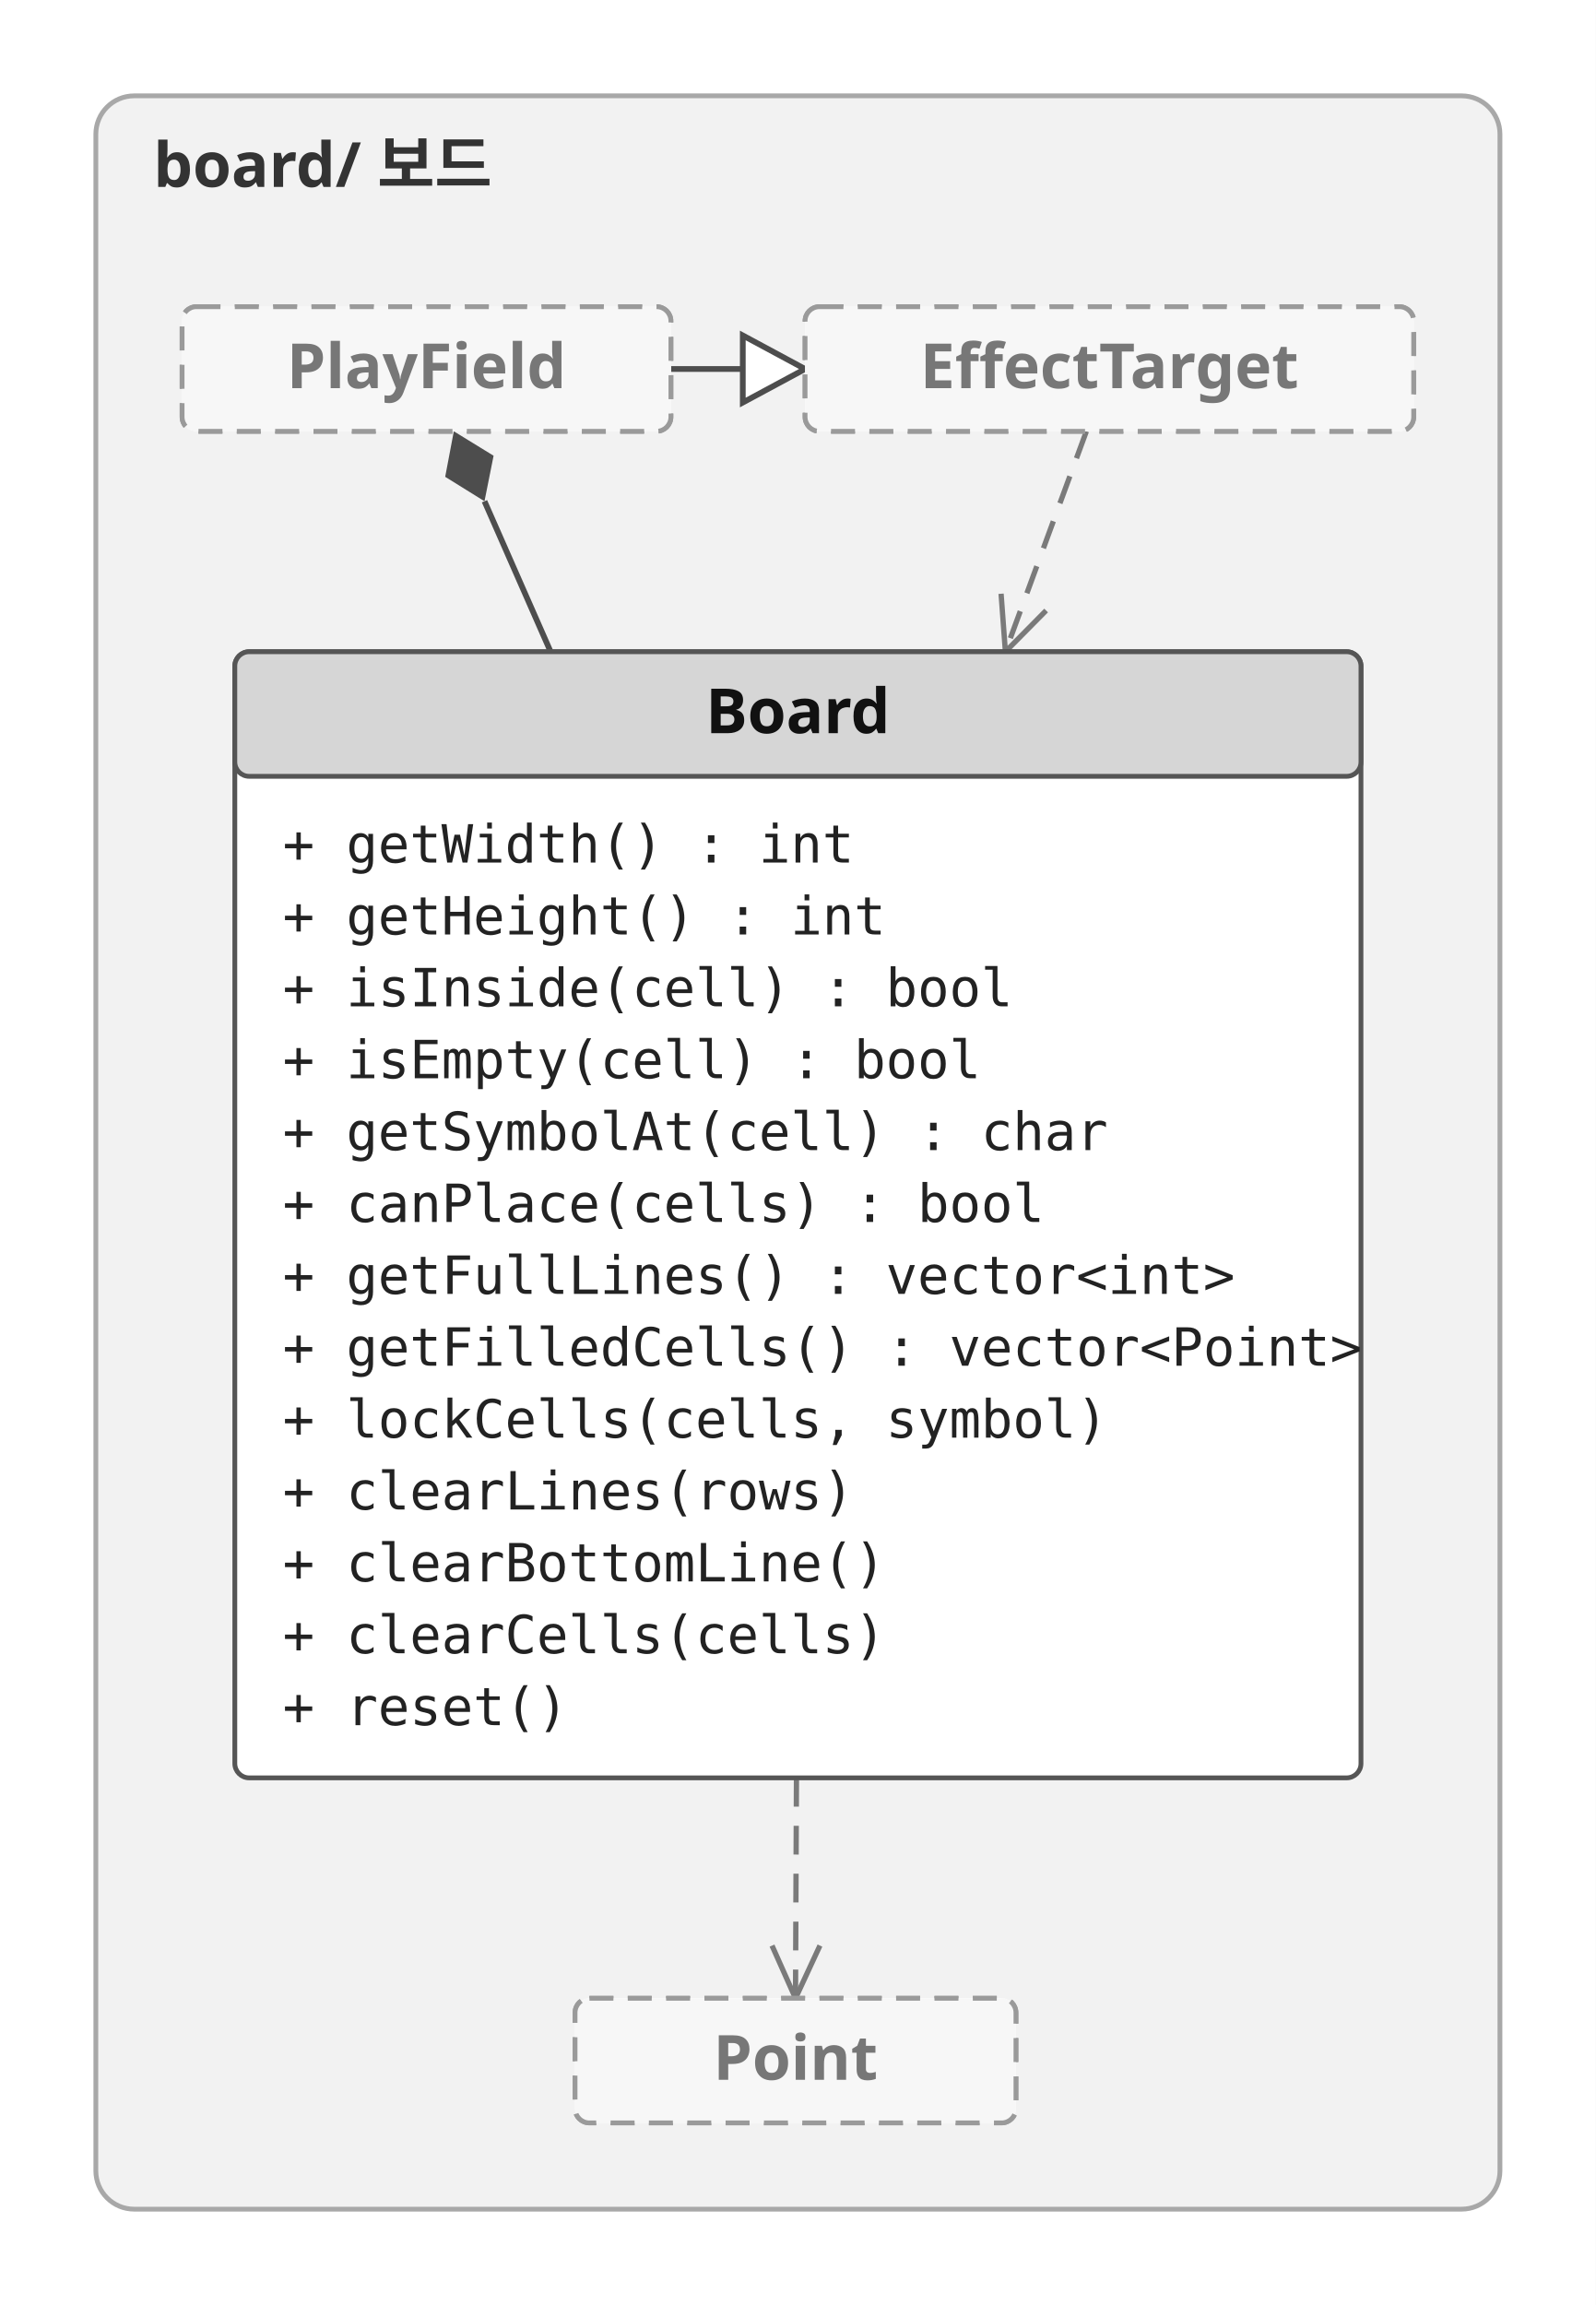
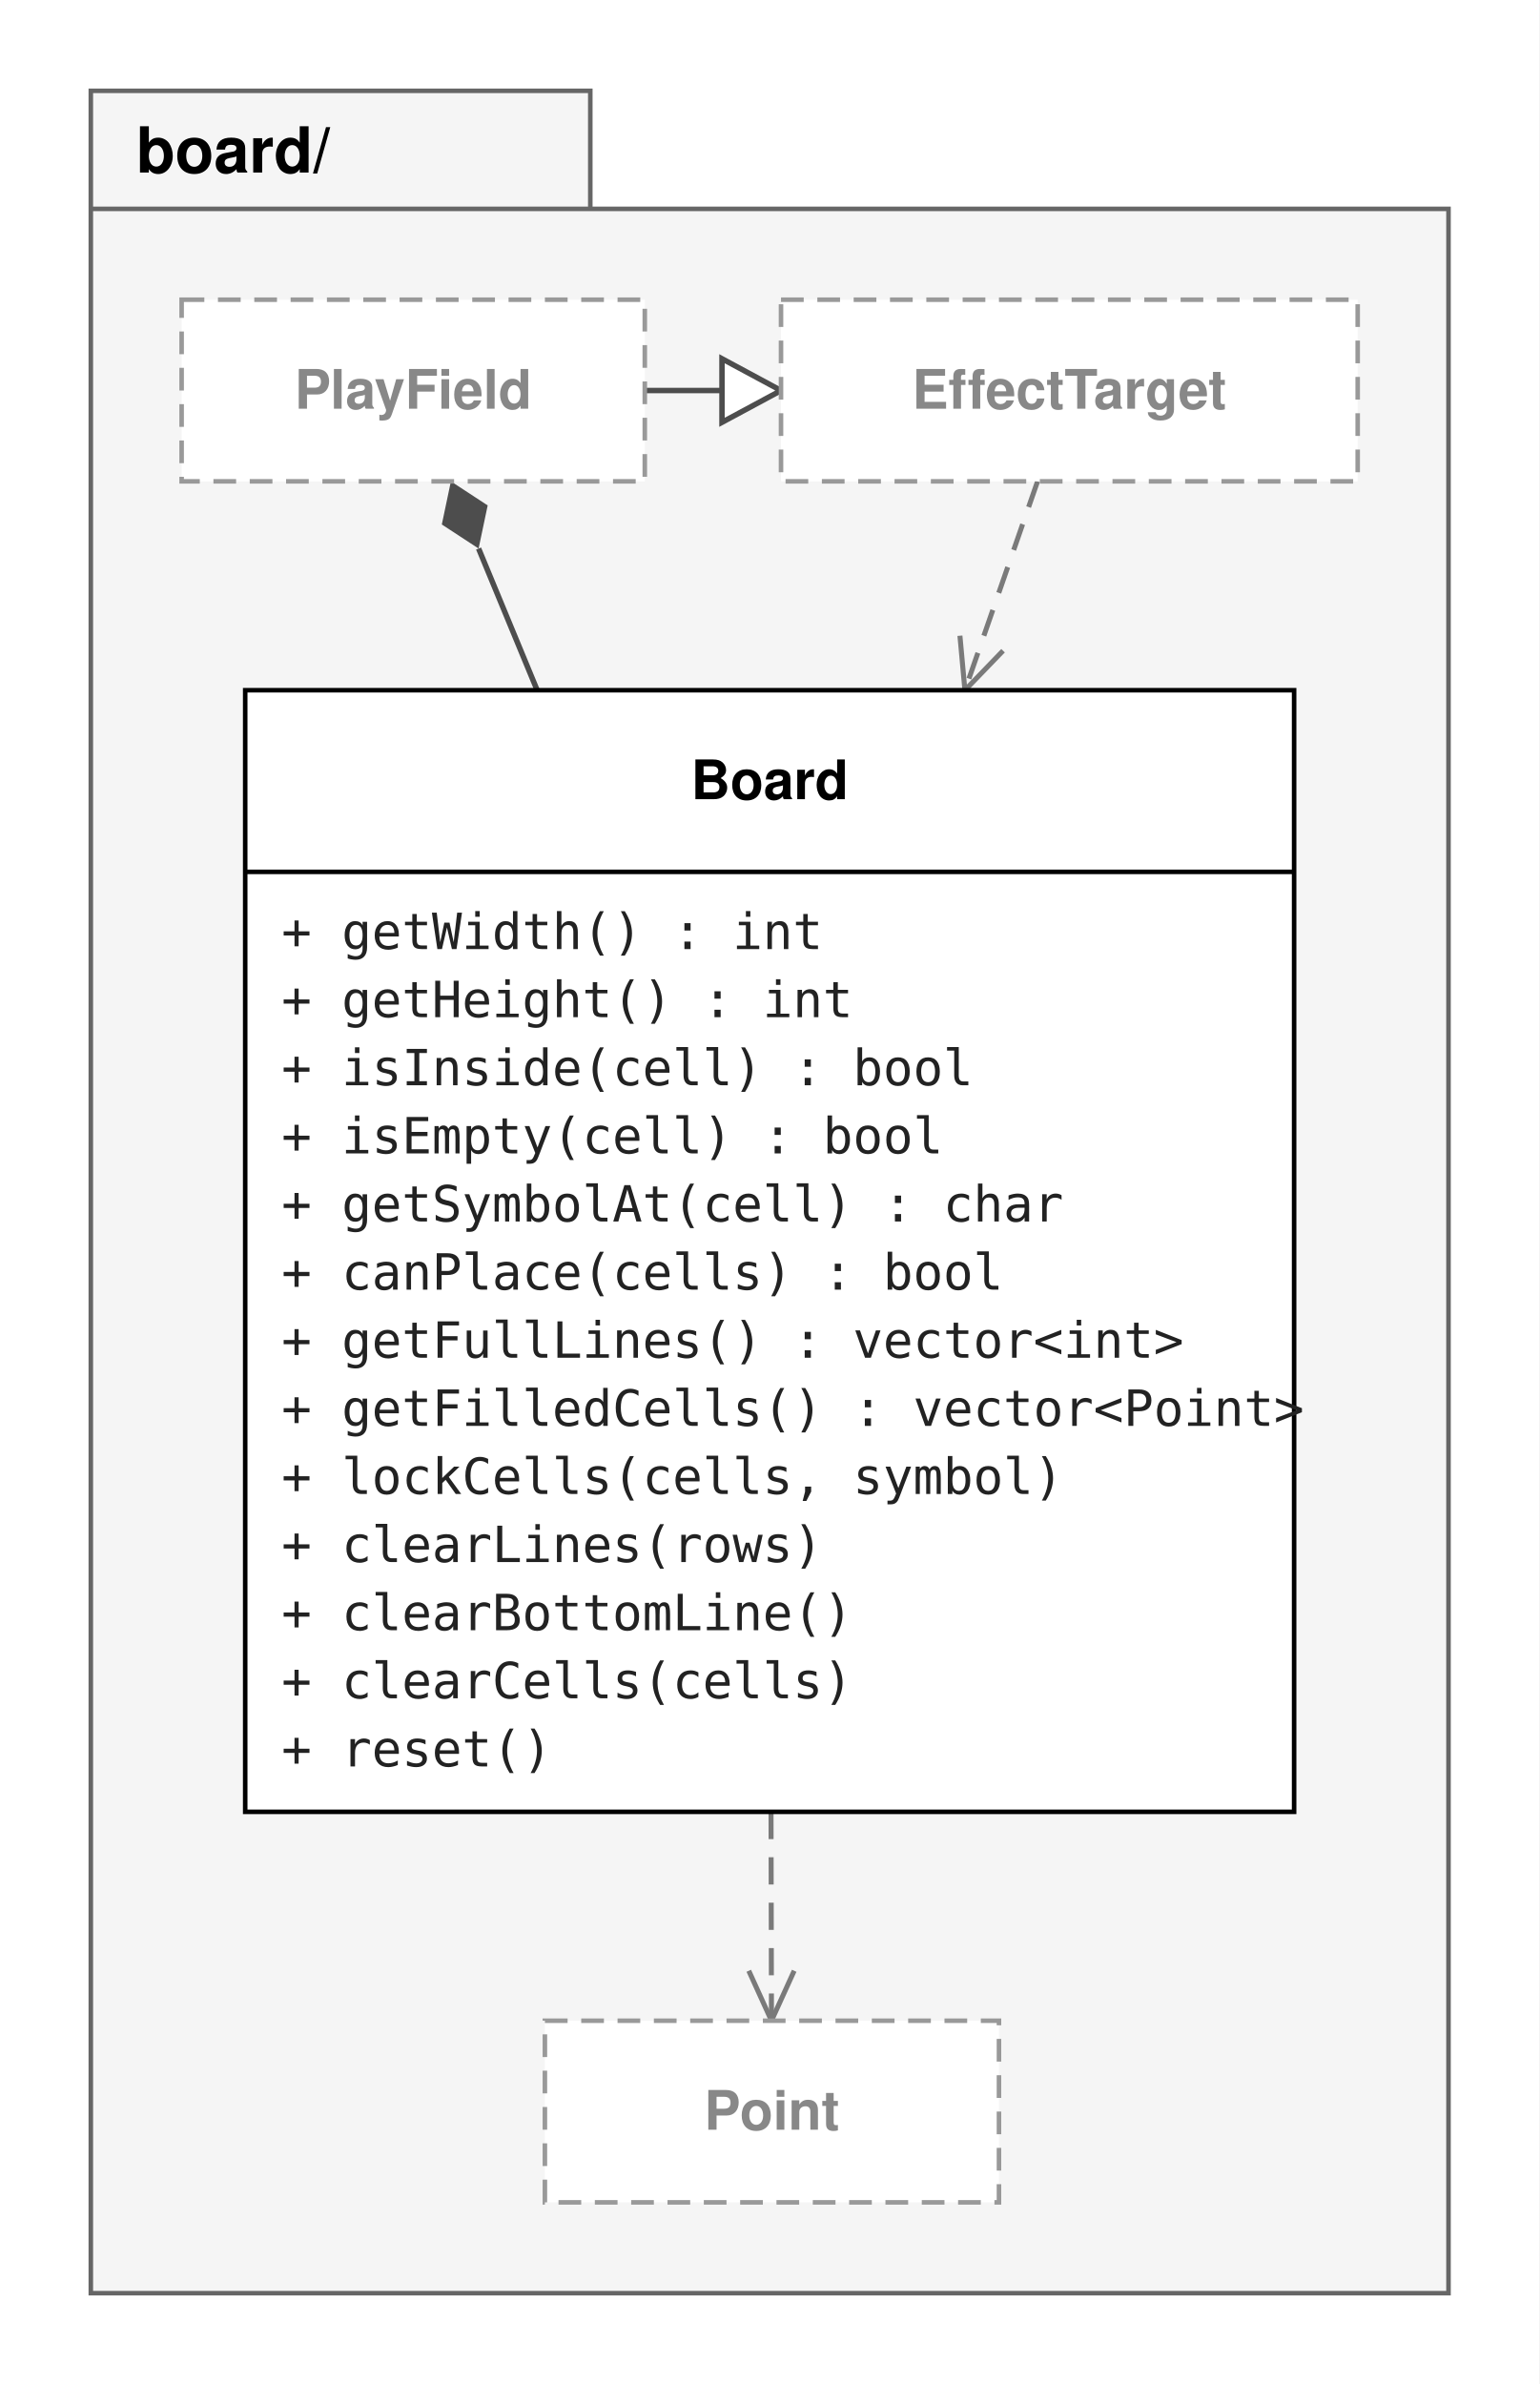
- <svg xmlns="http://www.w3.org/2000/svg" width="333" height="481" viewBox="-20 -20 333 481">
-   <rect x="-20" y="-20" width="333" height="481" fill="#ffffff" />
-   <rect x="0" y="0" width="293" height="441" rx="8" fill="#f2f2f2" stroke="#a8a8a8" />
-   <text x="12.0" y="19.0" font-family="'Malgun Gothic', 'Apple SD Gothic Neo', 'Noto Sans KR', sans-serif" font-size="13" font-weight="bold" font-style="normal" text-anchor="start" fill="#333">board/  보드</text>
-   <line x1="120.0" y1="57.0" x2="135.0" y2="57.0" stroke="#4d4d4d" stroke-width="1.2" />
-   <polygon points="148.0,57.0 135.0,64.0 135.0,50.0" fill="#ffffff" stroke="#4d4d4d" stroke-width="1.2" />
-   <line x1="81.1" y1="84.6" x2="94.9" y2="116.0" stroke="#4d4d4d" stroke-width="1.2" />
-   <polygon points="74.7,70.0 72.9,79.5 81.1,84.6 83.0,75.1" fill="#4d4d4d" />
-   <line x1="146.2" y1="351.0" x2="146.0" y2="397.0" stroke="#7a7a7a" stroke-width="1.1" stroke-dasharray="6 4" />
-   <polyline points="141.1,386.0 146.0,397.0 151.1,386.0" fill="none" stroke="#7a7a7a" stroke-width="1.1" />
-   <line x1="206.7" y1="70.0" x2="189.8" y2="116.0" stroke="#7a7a7a" stroke-width="1.1" stroke-dasharray="6 4" />
-   <polyline points="188.9,103.9 189.8,116.0 198.3,107.4" fill="none" stroke="#7a7a7a" stroke-width="1.1" />
-   <rect x="18" y="44" width="102" height="26" rx="3" fill="#ffffff" stroke="#9a9a9a" stroke-dasharray="5 3" />
-   <rect x="18" y="44" width="102" height="26" rx="3" fill="#f7f7f7" stroke="#9a9a9a" stroke-dasharray="5 3" />
-   <text x="69.0" y="61.0" font-family="'Malgun Gothic', 'Apple SD Gothic Neo', 'Noto Sans KR', sans-serif" font-size="13" font-weight="bold" font-style="normal" text-anchor="middle" fill="#777">PlayField</text>
-   <rect x="148" y="44" width="127" height="26" rx="3" fill="#ffffff" stroke="#9a9a9a" stroke-dasharray="5 3" />
-   <rect x="148" y="44" width="127" height="26" rx="3" fill="#f7f7f7" stroke="#9a9a9a" stroke-dasharray="5 3" />
-   <text x="211.5" y="61.0" font-family="'Malgun Gothic', 'Apple SD Gothic Neo', 'Noto Sans KR', sans-serif" font-size="13" font-weight="bold" font-style="normal" text-anchor="middle" fill="#777">EffectTarget</text>
-   <rect x="29" y="116" width="235" height="235" rx="3" fill="#ffffff" stroke="#555" />
-   <rect x="29" y="116" width="235" height="26" rx="3" fill="#d6d6d6" stroke="#555" />
-   <text x="146.5" y="133.0" font-family="'Malgun Gothic', 'Apple SD Gothic Neo', 'Noto Sans KR', sans-serif" font-size="13" font-weight="bold" font-style="normal" text-anchor="middle" fill="#111">Board</text>
-   <text x="39.0" y="160.0" font-family="Consolas, Menlo, 'D2Coding', monospace" font-size="11" font-weight="normal" font-style="normal" text-anchor="start" fill="#222">+ getWidth() : int</text>
-   <text x="39.0" y="175.0" font-family="Consolas, Menlo, 'D2Coding', monospace" font-size="11" font-weight="normal" font-style="normal" text-anchor="start" fill="#222">+ getHeight() : int</text>
-   <text x="39.0" y="190.0" font-family="Consolas, Menlo, 'D2Coding', monospace" font-size="11" font-weight="normal" font-style="normal" text-anchor="start" fill="#222">+ isInside(cell) : bool</text>
-   <text x="39.0" y="205.0" font-family="Consolas, Menlo, 'D2Coding', monospace" font-size="11" font-weight="normal" font-style="normal" text-anchor="start" fill="#222">+ isEmpty(cell) : bool</text>
-   <text x="39.0" y="220.0" font-family="Consolas, Menlo, 'D2Coding', monospace" font-size="11" font-weight="normal" font-style="normal" text-anchor="start" fill="#222">+ getSymbolAt(cell) : char</text>
-   <text x="39.0" y="235.0" font-family="Consolas, Menlo, 'D2Coding', monospace" font-size="11" font-weight="normal" font-style="normal" text-anchor="start" fill="#222">+ canPlace(cells) : bool</text>
-   <text x="39.0" y="250.0" font-family="Consolas, Menlo, 'D2Coding', monospace" font-size="11" font-weight="normal" font-style="normal" text-anchor="start" fill="#222">+ getFullLines() : vector&lt;int&gt;</text>
-   <text x="39.0" y="265.0" font-family="Consolas, Menlo, 'D2Coding', monospace" font-size="11" font-weight="normal" font-style="normal" text-anchor="start" fill="#222">+ getFilledCells() : vector&lt;Point&gt;</text>
-   <text x="39.0" y="280.0" font-family="Consolas, Menlo, 'D2Coding', monospace" font-size="11" font-weight="normal" font-style="normal" text-anchor="start" fill="#222">+ lockCells(cells, symbol)</text>
-   <text x="39.0" y="295.0" font-family="Consolas, Menlo, 'D2Coding', monospace" font-size="11" font-weight="normal" font-style="normal" text-anchor="start" fill="#222">+ clearLines(rows)</text>
-   <text x="39.0" y="310.0" font-family="Consolas, Menlo, 'D2Coding', monospace" font-size="11" font-weight="normal" font-style="normal" text-anchor="start" fill="#222">+ clearBottomLine()</text>
-   <text x="39.0" y="325.0" font-family="Consolas, Menlo, 'D2Coding', monospace" font-size="11" font-weight="normal" font-style="normal" text-anchor="start" fill="#222">+ clearCells(cells)</text>
-   <text x="39.0" y="340.0" font-family="Consolas, Menlo, 'D2Coding', monospace" font-size="11" font-weight="normal" font-style="normal" text-anchor="start" fill="#222">+ reset()</text>
-   <rect x="100" y="397" width="92" height="26" rx="3" fill="#ffffff" stroke="#9a9a9a" stroke-dasharray="5 3" />
-   <rect x="100" y="397" width="92" height="26" rx="3" fill="#f7f7f7" stroke="#9a9a9a" stroke-dasharray="5 3" />
-   <text x="146.0" y="414.0" font-family="'Malgun Gothic', 'Apple SD Gothic Neo', 'Noto Sans KR', sans-serif" font-size="13" font-weight="bold" font-style="normal" text-anchor="middle" fill="#777">Point</text>
+ <svg xmlns="http://www.w3.org/2000/svg" width="339" height="525" viewBox="-20 -20 339 525">
+   <rect x="-20" y="-20" width="339" height="525" fill="#ffffff" />
+   <path d="M 0 0 L 110 0 L 110 26 L 299 26 L 299 485 L 0 485 Z" fill="#f5f5f5" stroke="none" />
+   <path d="M 0 26 L 0 0 L 110 0 L 110 26 M 0 26 L 299 26 L 299 485 L 0 485 Z" fill="none" stroke="#666666" />
+   <text x="10.0" y="18.0" font-family="Helvetica, Arial, 'Malgun Gothic', 'Apple SD Gothic Neo', sans-serif" font-size="14" font-weight="bold" font-style="normal" text-anchor="start" fill="#000000">board/</text>
+   <line x1="122.0" y1="66.0" x2="139.0" y2="66.0" stroke="#4d4d4d" stroke-width="1.2" />
+   <polygon points="152.0,66.0 139.0,73.0 139.0,59.0" fill="#ffffff" stroke="#4d4d4d" stroke-width="1.2" />
+   <line x1="85.4" y1="100.8" x2="98.3" y2="132.0" stroke="#4d4d4d" stroke-width="1.2" />
+   <polygon points="79.3,86.0 77.3,95.5 85.4,100.8 87.4,91.3" fill="#4d4d4d" />
+   <line x1="149.8" y1="379.0" x2="149.9" y2="425.0" stroke="#7a7a7a" stroke-width="1.1" stroke-dasharray="6 4" />
+   <polyline points="144.9,414.0 149.9,425.0 154.9,414.0" fill="none" stroke="#7a7a7a" stroke-width="1.1" />
+   <line x1="208.5" y1="86.0" x2="192.5" y2="132.0" stroke="#7a7a7a" stroke-width="1.1" stroke-dasharray="6 4" />
+   <polyline points="191.4,120.0 192.5,132.0 200.9,123.3" fill="none" stroke="#7a7a7a" stroke-width="1.1" />
+   <rect x="20" y="46" width="102" height="40" fill="#ffffff" stroke="#999999" stroke-dasharray="5 3" />
+   <text x="71.0" y="70.0" font-family="Helvetica, Arial, 'Malgun Gothic', 'Apple SD Gothic Neo', sans-serif" font-size="12" font-weight="bold" font-style="normal" text-anchor="middle" fill="#888888">PlayField</text>
+   <rect x="152" y="46" width="127" height="40" fill="#ffffff" stroke="#999999" stroke-dasharray="5 3" />
+   <text x="215.5" y="70.0" font-family="Helvetica, Arial, 'Malgun Gothic', 'Apple SD Gothic Neo', sans-serif" font-size="12" font-weight="bold" font-style="normal" text-anchor="middle" fill="#888888">EffectTarget</text>
+   <rect x="34" y="132" width="231" height="247" fill="#ffffff" stroke="#000000" />
+   <line x1="34" y1="172" x2="265" y2="172" stroke="#000000" />
+   <text x="149.5" y="156.0" font-family="Helvetica, Arial, 'Malgun Gothic', 'Apple SD Gothic Neo', sans-serif" font-size="12" font-weight="bold" font-style="normal" text-anchor="middle" fill="#000000">Board</text>
+   <text x="42.0" y="189.0" font-family="Consolas, Menlo, 'D2Coding', monospace" font-size="11" font-weight="normal" font-style="normal" text-anchor="start" fill="#222">+ getWidth() : int</text>
+   <text x="42.0" y="204.0" font-family="Consolas, Menlo, 'D2Coding', monospace" font-size="11" font-weight="normal" font-style="normal" text-anchor="start" fill="#222">+ getHeight() : int</text>
+   <text x="42.0" y="219.0" font-family="Consolas, Menlo, 'D2Coding', monospace" font-size="11" font-weight="normal" font-style="normal" text-anchor="start" fill="#222">+ isInside(cell) : bool</text>
+   <text x="42.0" y="234.0" font-family="Consolas, Menlo, 'D2Coding', monospace" font-size="11" font-weight="normal" font-style="normal" text-anchor="start" fill="#222">+ isEmpty(cell) : bool</text>
+   <text x="42.0" y="249.0" font-family="Consolas, Menlo, 'D2Coding', monospace" font-size="11" font-weight="normal" font-style="normal" text-anchor="start" fill="#222">+ getSymbolAt(cell) : char</text>
+   <text x="42.0" y="264.0" font-family="Consolas, Menlo, 'D2Coding', monospace" font-size="11" font-weight="normal" font-style="normal" text-anchor="start" fill="#222">+ canPlace(cells) : bool</text>
+   <text x="42.0" y="279.0" font-family="Consolas, Menlo, 'D2Coding', monospace" font-size="11" font-weight="normal" font-style="normal" text-anchor="start" fill="#222">+ getFullLines() : vector&lt;int&gt;</text>
+   <text x="42.0" y="294.0" font-family="Consolas, Menlo, 'D2Coding', monospace" font-size="11" font-weight="normal" font-style="normal" text-anchor="start" fill="#222">+ getFilledCells() : vector&lt;Point&gt;</text>
+   <text x="42.0" y="309.0" font-family="Consolas, Menlo, 'D2Coding', monospace" font-size="11" font-weight="normal" font-style="normal" text-anchor="start" fill="#222">+ lockCells(cells, symbol)</text>
+   <text x="42.0" y="324.0" font-family="Consolas, Menlo, 'D2Coding', monospace" font-size="11" font-weight="normal" font-style="normal" text-anchor="start" fill="#222">+ clearLines(rows)</text>
+   <text x="42.0" y="339.0" font-family="Consolas, Menlo, 'D2Coding', monospace" font-size="11" font-weight="normal" font-style="normal" text-anchor="start" fill="#222">+ clearBottomLine()</text>
+   <text x="42.0" y="354.0" font-family="Consolas, Menlo, 'D2Coding', monospace" font-size="11" font-weight="normal" font-style="normal" text-anchor="start" fill="#222">+ clearCells(cells)</text>
+   <text x="42.0" y="369.0" font-family="Consolas, Menlo, 'D2Coding', monospace" font-size="11" font-weight="normal" font-style="normal" text-anchor="start" fill="#222">+ reset()</text>
+   <rect x="100" y="425" width="100" height="40" fill="#ffffff" stroke="#999999" stroke-dasharray="5 3" />
+   <text x="150.0" y="449.0" font-family="Helvetica, Arial, 'Malgun Gothic', 'Apple SD Gothic Neo', sans-serif" font-size="12" font-weight="bold" font-style="normal" text-anchor="middle" fill="#888888">Point</text>
</svg>
